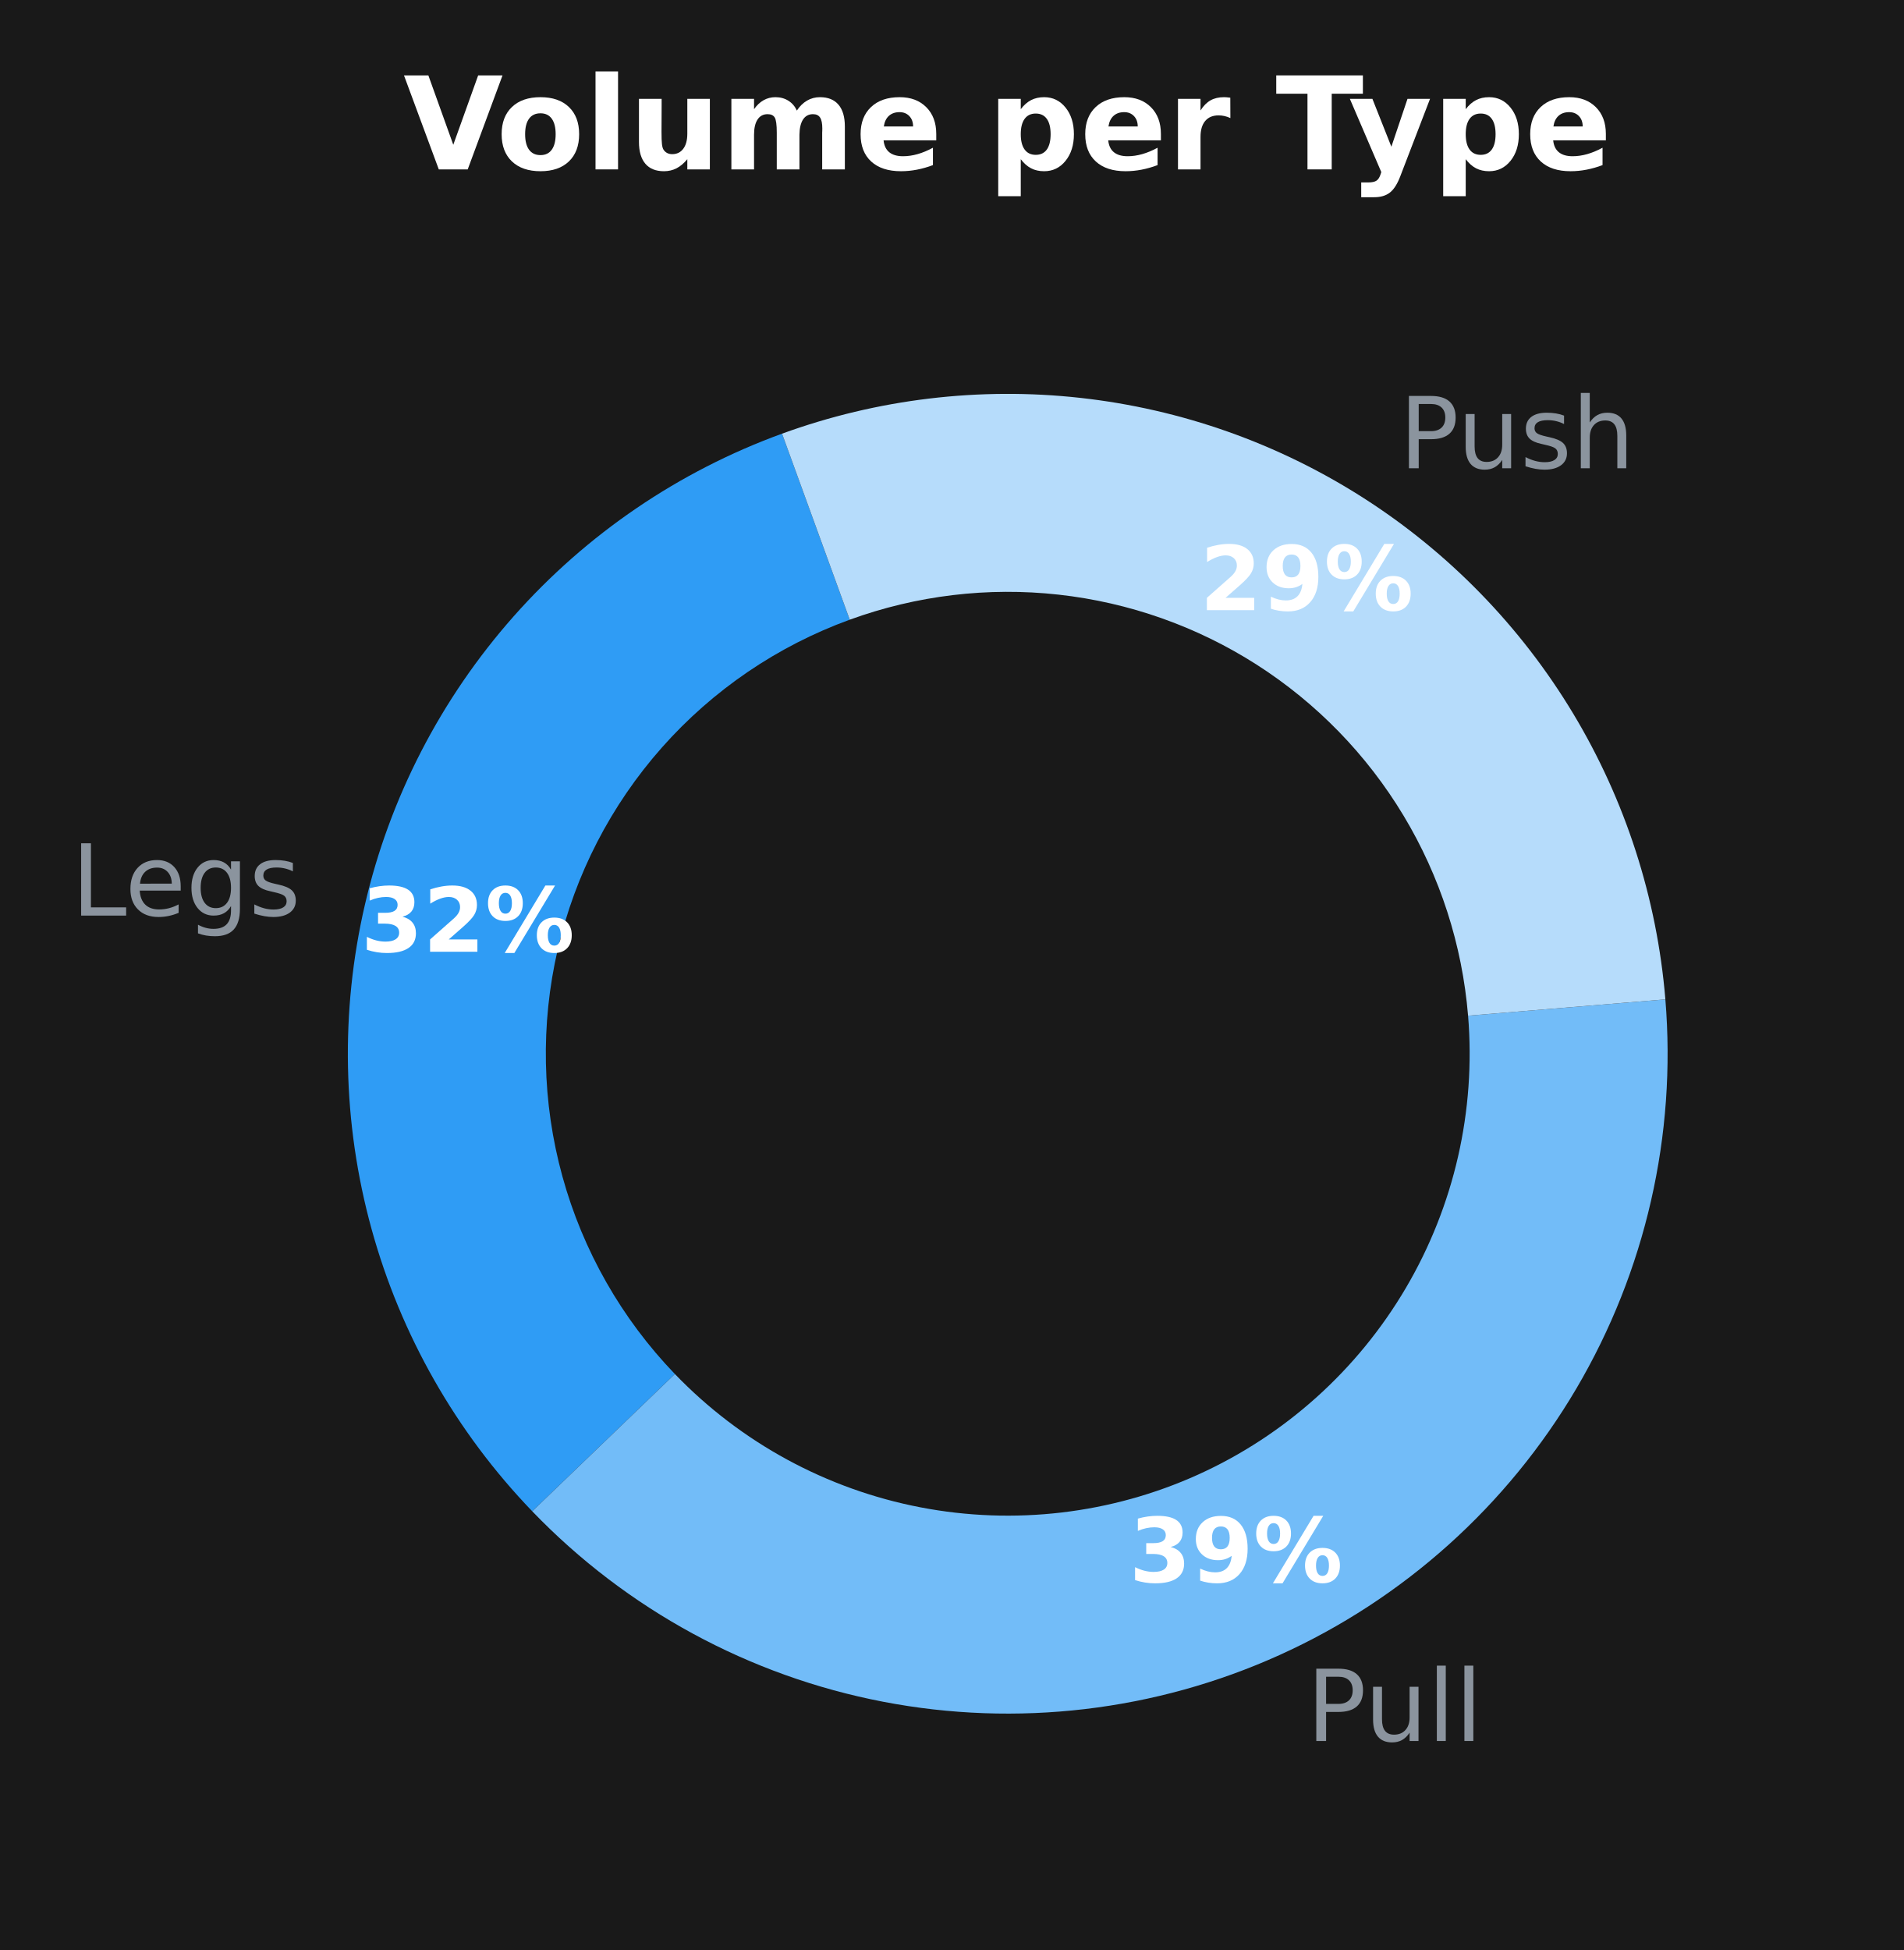
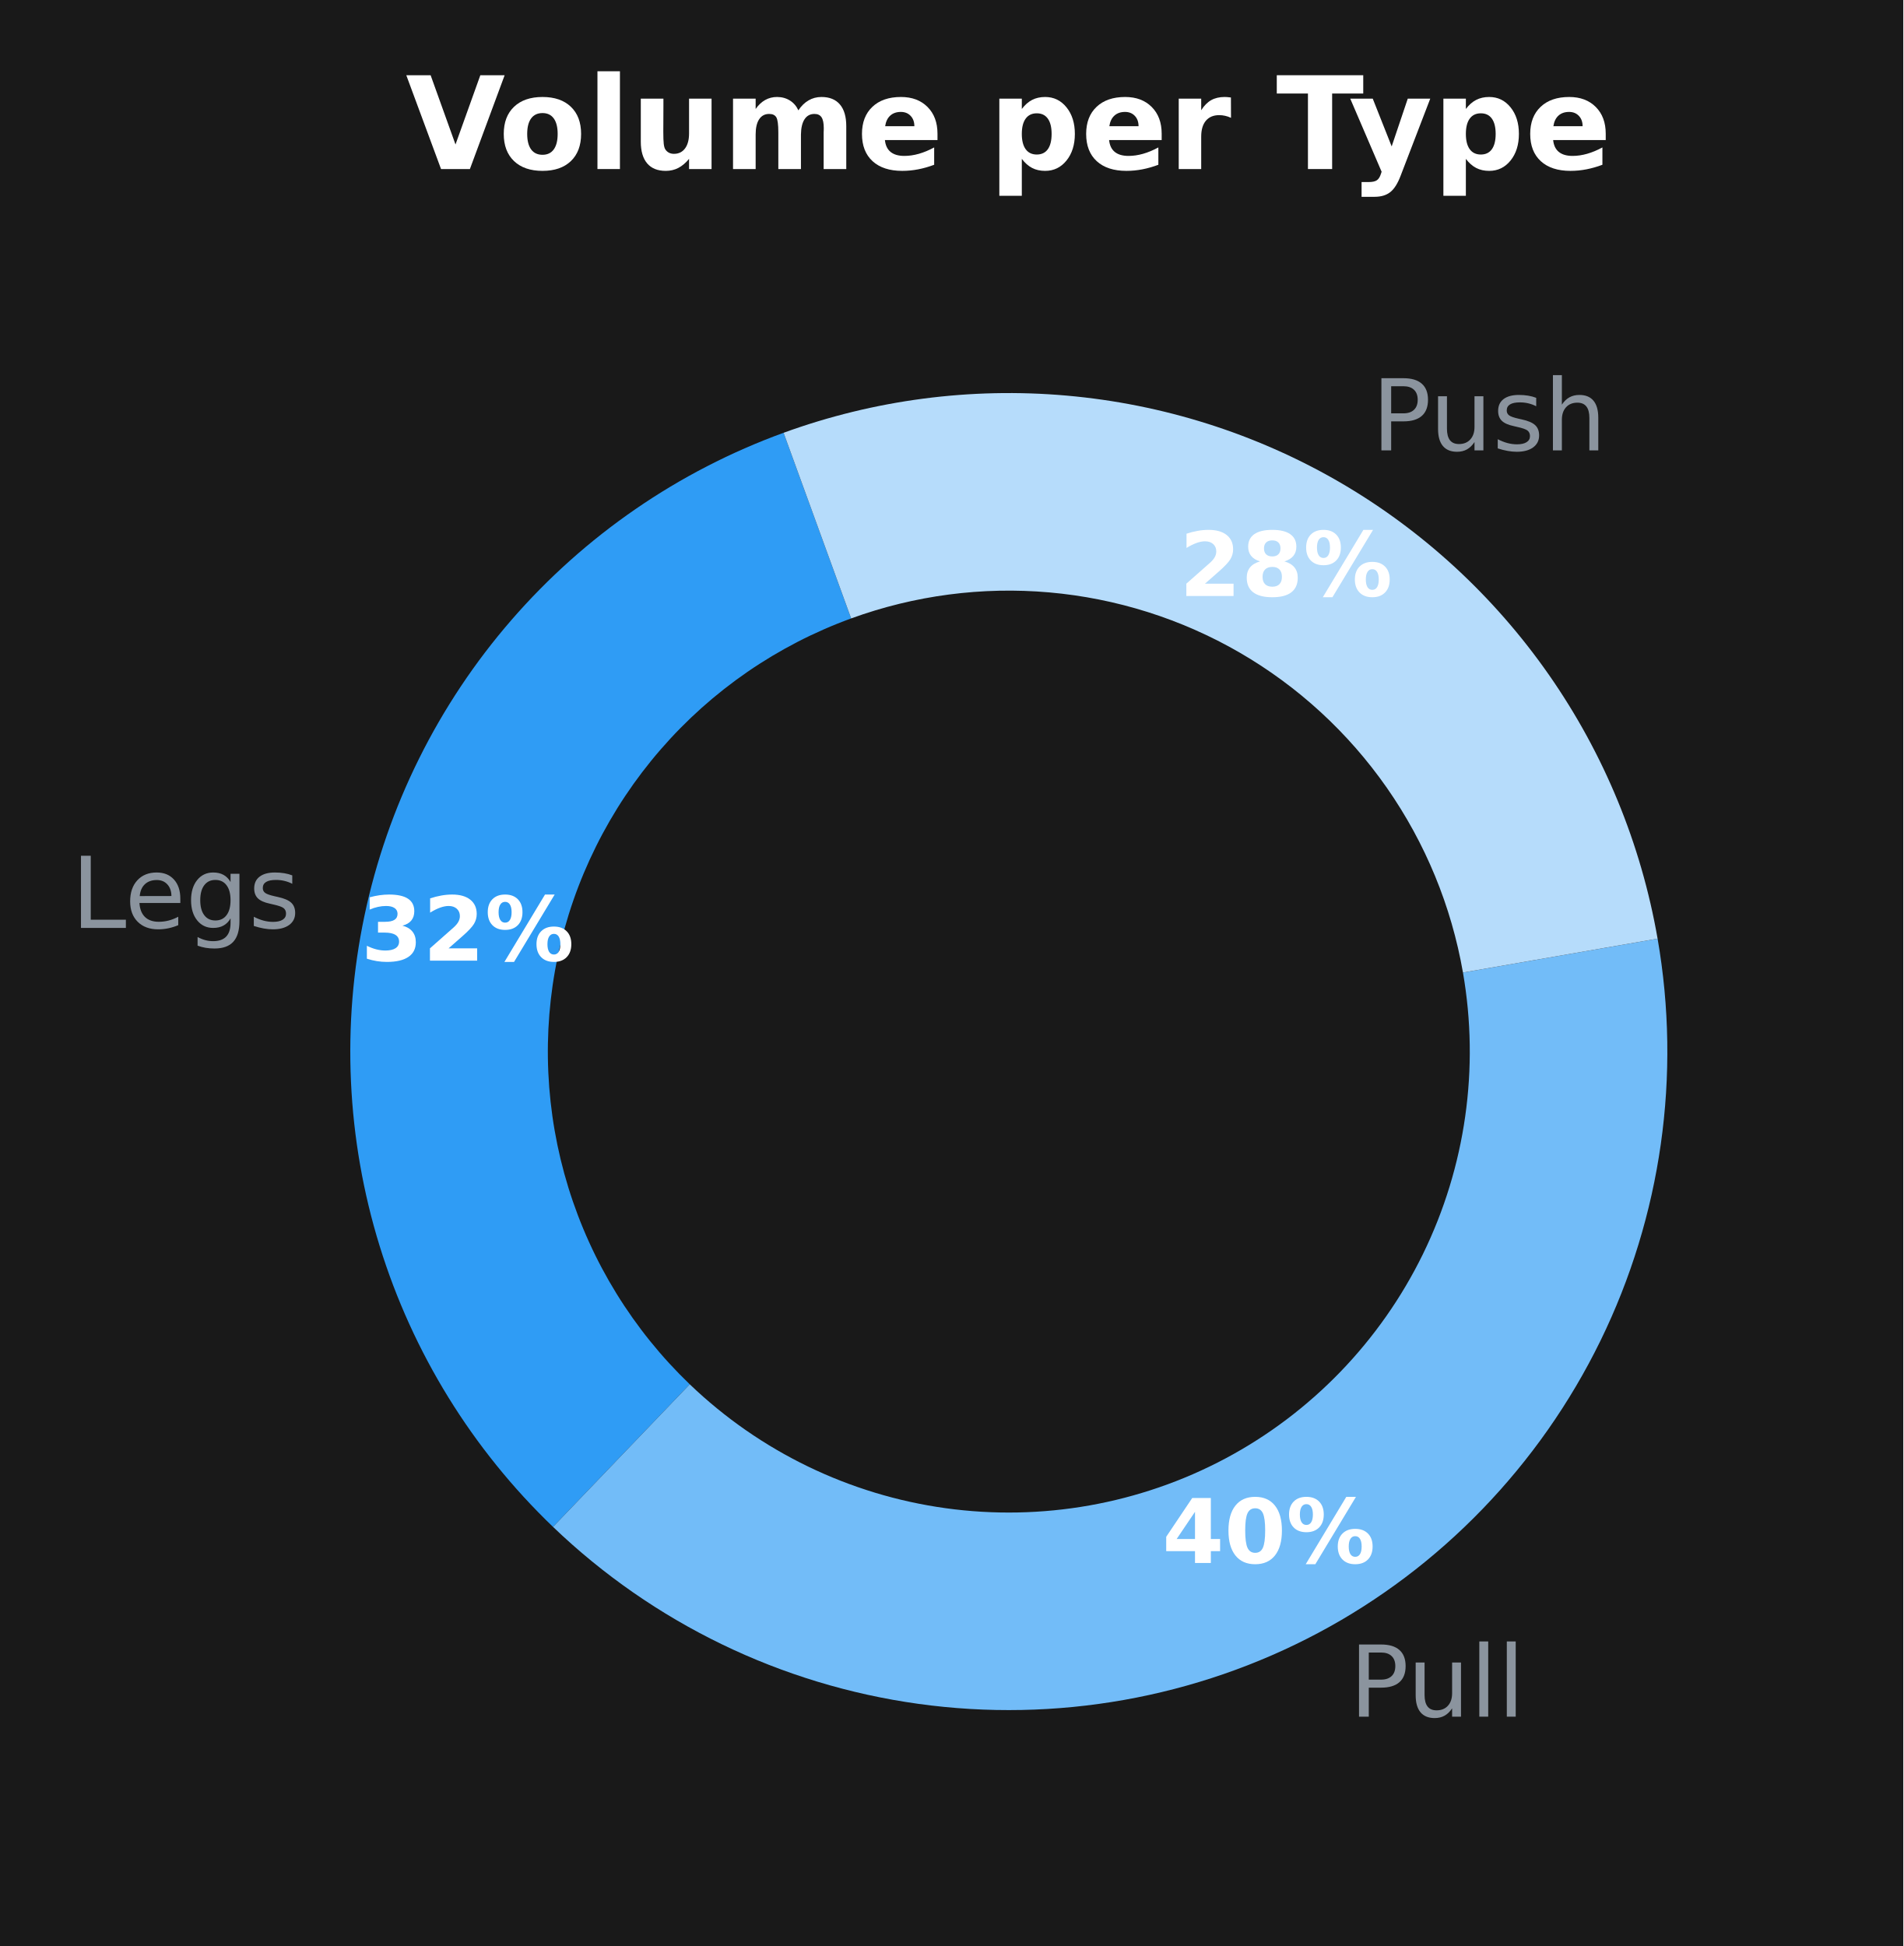
- <svg xmlns="http://www.w3.org/2000/svg" xmlns:xlink="http://www.w3.org/1999/xlink" width="191.958pt" height="196.598pt" viewBox="0 0 191.958 196.598" version="1.1">
+ <svg xmlns="http://www.w3.org/2000/svg" xmlns:xlink="http://www.w3.org/1999/xlink" width="192.276pt" height="196.598pt" viewBox="0 0 192.276 196.598" version="1.1">
  <defs>
    <style type="text/css">*{stroke-linejoin: round; stroke-linecap: butt}</style>
  </defs>
  <g id="figure_1">
    <g id="patch_1">
-       <path d="M 0 196.598  L 191.958 196.598  L 191.958 0  L 0 0  z " style="fill: #191919" />
+       <path d="M 0 196.598  L 192.276 196.598  L 192.276 0  L 0 0  z " style="fill: #191919" />
    </g>
    <g id="axes_1">
      <g id="patch_2">
-         <path d="M 78.844 43.722  C 68.435 47.511 59.135 53.84 51.791 62.133  C 44.448 70.426 39.29 80.423 36.789 91.214  C 34.287 102.005 34.52 113.252 37.466 123.931  C 40.412 134.609 45.979 144.384 53.659 152.366  L 68.041 138.528  C 62.665 132.94 58.768 126.098 56.706 118.623  C 54.644 111.148 54.481 103.275 56.232 95.721  C 57.983 88.168 61.593 81.17 66.733 75.364  C 71.874 69.559 78.384 65.129 85.67 62.477  z " style="fill: #2f9cf5" />
+         <path d="M 79.162 43.722  C 68.54 47.588 59.077 54.098 51.669 62.635  C 44.26 71.173 39.149 81.459 36.818 92.519  C 34.487 103.58 35.013 115.054 38.346 125.855  C 41.679 136.656 47.71 146.431 55.868 154.255  L 69.682 139.85  C 63.972 134.373 59.75 127.53 57.417 119.97  C 55.084 112.409 54.715 104.377 56.347 96.635  C 57.979 88.892 61.557 81.692 66.743 75.716  C 71.929 69.74 78.553 65.183 85.988 62.477  z " style="fill: #2f9cf5" />
      </g>
      <g id="patch_3">
-         <path d="M 53.659 152.366  C 63.181 162.262 75.538 168.971 89.024 171.567  C 102.509 174.163 116.473 172.52 128.988 166.866  C 141.504 161.212 151.966 151.819 158.932 139.984  C 165.898 128.149 169.032 114.442 167.9 100.756  L 148.009 102.4  C 148.802 111.981 146.608 121.575 141.732 129.86  C 136.856 138.145 129.532 144.72 120.771 148.678  C 112.011 152.635 102.236 153.785 92.796 151.968  C 83.356 150.151 74.706 145.455 68.041 138.528  z " style="fill: #72bcf8" />
+         <path d="M 55.868 154.255  C 65.983 163.955 78.91 170.216 92.793 172.137  C 106.675 174.059 120.816 171.546 133.187 164.959  C 145.557 158.371 155.535 148.04 161.688 135.448  C 167.842 122.856 169.862 108.636 167.458 94.829  L 147.795 98.252  C 149.478 107.917 148.064 117.871 143.757 126.685  C 139.449 135.499 132.465 142.731 123.805 147.342  C 115.146 151.954 105.247 153.713 95.53 152.368  C 85.812 151.022 76.763 146.64 69.682 139.85  z " style="fill: #72bcf8" />
      </g>
      <g id="patch_4">
-         <path d="M 167.9 100.756  C 167.057 90.559 163.873 80.694 158.597 71.928  C 153.321 63.163 146.093 55.732 137.477 50.214  C 128.862 44.697 119.088 41.24 108.92 40.114  C 98.751 38.988 88.458 40.223 78.844 43.722  L 85.67 62.477  C 92.4 60.027 99.605 59.163 106.723 59.951  C 113.841 60.739 120.683 63.159 126.714 67.021  C 132.744 70.884 137.804 76.086 141.497 82.221  C 145.191 88.357 147.419 95.263 148.009 102.4  z " style="fill: #b6dcfb" />
+         <path d="M 167.458 94.829  C 165.79 85.246 162.041 76.145 156.475 68.168  C 150.909 60.192 143.661 53.532 135.243 48.659  C 126.825 43.787 117.439 40.819 107.75 39.966  C 98.061 39.113 88.302 40.395 79.162 43.722  L 85.988 62.477  C 92.386 60.148 99.218 59.251 106 59.848  C 112.782 60.445 119.352 62.522 125.245 65.933  C 131.137 69.344 136.211 74.006 140.107 79.589  C 144.003 85.173 146.628 91.544 147.795 98.252  z " style="fill: #b6dcfb" />
      </g>
      <g id="matplotlib.axis_1" />
      <g id="matplotlib.axis_2" />
      <g id="text_1">
-         <g style="fill: #8b949e" transform="translate(7.2 92.3097) scale(0.1 -0.1)">
+         <g style="fill: #8b949e" transform="translate(7.2 93.74491) scale(0.1 -0.1)">
          <defs>
            <path id="DejaVuSans-2f" d="M 628 4666  L 1259 4666  L 1259 531  L 3531 531  L 3531 0  L 628 0  L 628 4666  z " transform="scale(0.015625)" />
            <path id="DejaVuSans-48" d="M 3597 1894  L 3597 1613  L 953 1613  Q 991 1019 1311 708  Q 1631 397 2203 397  Q 2534 397 2845 478  Q 3156 559 3463 722  L 3463 178  Q 3153 47 2828 -22  Q 2503 -91 2169 -91  Q 1331 -91 842 396  Q 353 884 353 1716  Q 353 2575 817 3079  Q 1281 3584 2069 3584  Q 2775 3584 3186 3129  Q 3597 2675 3597 1894  z M 3022 2063  Q 3016 2534 2758 2815  Q 2500 3097 2075 3097  Q 1594 3097 1305 2825  Q 1016 2553 972 2059  L 3022 2063  z " transform="scale(0.015625)" />
            <path id="DejaVuSans-4a" d="M 2906 1791  Q 2906 2416 2648 2759  Q 2391 3103 1925 3103  Q 1463 3103 1205 2759  Q 947 2416 947 1791  Q 947 1169 1205 825  Q 1463 481 1925 481  Q 2391 481 2648 825  Q 2906 1169 2906 1791  z M 3481 434  Q 3481 -459 3084 -895  Q 2688 -1331 1869 -1331  Q 1566 -1331 1297 -1286  Q 1028 -1241 775 -1147  L 775 -588  Q 1028 -725 1275 -790  Q 1522 -856 1778 -856  Q 2344 -856 2625 -561  Q 2906 -266 2906 331  L 2906 616  Q 2728 306 2450 153  Q 2172 0 1784 0  Q 1141 0 747 490  Q 353 981 353 1791  Q 353 2603 747 3093  Q 1141 3584 1784 3584  Q 2172 3584 2450 3431  Q 2728 3278 2906 2969  L 2906 3500  L 3481 3500  L 3481 434  z " transform="scale(0.015625)" />
            <path id="DejaVuSans-56" d="M 2834 3397  L 2834 2853  Q 2591 2978 2328 3040  Q 2066 3103 1784 3103  Q 1356 3103 1142 2972  Q 928 2841 928 2578  Q 928 2378 1081 2264  Q 1234 2150 1697 2047  L 1894 2003  Q 2506 1872 2764 1633  Q 3022 1394 3022 966  Q 3022 478 2636 193  Q 2250 -91 1575 -91  Q 1294 -91 989 -36  Q 684 19 347 128  L 347 722  Q 666 556 975 473  Q 1284 391 1588 391  Q 1994 391 2212 530  Q 2431 669 2431 922  Q 2431 1156 2273 1281  Q 2116 1406 1581 1522  L 1381 1569  Q 847 1681 609 1914  Q 372 2147 372 2553  Q 372 3047 722 3315  Q 1072 3584 1716 3584  Q 2034 3584 2315 3537  Q 2597 3491 2834 3397  z " transform="scale(0.015625)" />
          </defs>
          <use xlink:href="#DejaVuSans-2f" />
          <use xlink:href="#DejaVuSans-48" transform="translate(53.96875 0)" />
          <use xlink:href="#DejaVuSans-4a" transform="translate(115.5 0)" />
          <use xlink:href="#DejaVuSans-56" transform="translate(178.9844 0)" />
        </g>
      </g>
      <g id="text_2">
-         <g style="fill: #8b949e" transform="translate(131.7274 175.5268) scale(0.1 -0.1)">
+         <g style="fill: #8b949e" transform="translate(136.3138 173.4287) scale(0.1 -0.1)">
          <defs>
            <path id="DejaVuSans-33" d="M 1259 4147  L 1259 2394  L 2053 2394  Q 2494 2394 2734 2622  Q 2975 2850 2975 3272  Q 2975 3691 2734 3919  Q 2494 4147 2053 4147  L 1259 4147  z M 628 4666  L 2053 4666  Q 2838 4666 3239 4311  Q 3641 3956 3641 3272  Q 3641 2581 3239 2228  Q 2838 1875 2053 1875  L 1259 1875  L 1259 0  L 628 0  L 628 4666  z " transform="scale(0.015625)" />
            <path id="DejaVuSans-58" d="M 544 1381  L 544 3500  L 1119 3500  L 1119 1403  Q 1119 906 1312 657  Q 1506 409 1894 409  Q 2359 409 2629 706  Q 2900 1003 2900 1516  L 2900 3500  L 3475 3500  L 3475 0  L 2900 0  L 2900 538  Q 2691 219 2414 64  Q 2138 -91 1772 -91  Q 1169 -91 856 284  Q 544 659 544 1381  z M 1991 3584  L 1991 3584  z " transform="scale(0.015625)" />
            <path id="DejaVuSans-4f" d="M 603 4863  L 1178 4863  L 1178 0  L 603 0  L 603 4863  z " transform="scale(0.015625)" />
          </defs>
          <use xlink:href="#DejaVuSans-33" />
          <use xlink:href="#DejaVuSans-58" transform="translate(58.54688 0)" />
          <use xlink:href="#DejaVuSans-4f" transform="translate(121.9219 0)" />
          <use xlink:href="#DejaVuSans-4f" transform="translate(149.7031 0)" />
        </g>
      </g>
      <g id="text_3">
-         <g style="fill: #8b949e" transform="translate(141.0652 47.2098) scale(0.1 -0.1)">
+         <g style="fill: #8b949e" transform="translate(138.5754 45.49961) scale(0.1 -0.1)">
          <defs>
            <path id="DejaVuSans-4b" d="M 3513 2113  L 3513 0  L 2938 0  L 2938 2094  Q 2938 2591 2744 2837  Q 2550 3084 2163 3084  Q 1697 3084 1428 2787  Q 1159 2491 1159 1978  L 1159 0  L 581 0  L 581 4863  L 1159 4863  L 1159 2956  Q 1366 3272 1645 3428  Q 1925 3584 2291 3584  Q 2894 3584 3203 3211  Q 3513 2838 3513 2113  z " transform="scale(0.015625)" />
          </defs>
          <use xlink:href="#DejaVuSans-33" />
          <use xlink:href="#DejaVuSans-58" transform="translate(58.54688 0)" />
          <use xlink:href="#DejaVuSans-56" transform="translate(121.9219 0)" />
          <use xlink:href="#DejaVuSans-4b" transform="translate(174.0156 0)" />
        </g>
      </g>
      <g id="text_4">
-         <g style="fill: #ffffff" transform="translate(36.3871 95.95606) scale(0.09 -0.09)">
+         <g style="fill: #ffffff" transform="translate(36.46216 97.05204) scale(0.09 -0.09)">
          <defs>
            <path id="DejaVuSans-Bold-16" d="M 2981 2516  Q 3453 2394 3698 2092  Q 3944 1791 3944 1325  Q 3944 631 3412 270  Q 2881 -91 1863 -91  Q 1503 -91 1142 -33  Q 781 25 428 141  L 428 1069  Q 766 900 1098 814  Q 1431 728 1753 728  Q 2231 728 2486 893  Q 2741 1059 2741 1369  Q 2741 1688 2480 1852  Q 2219 2016 1709 2016  L 1228 2016  L 1228 2791  L 1734 2791  Q 2188 2791 2409 2933  Q 2631 3075 2631 3366  Q 2631 3634 2415 3781  Q 2200 3928 1806 3928  Q 1516 3928 1219 3862  Q 922 3797 628 3669  L 628 4550  Q 984 4650 1334 4700  Q 1684 4750 2022 4750  Q 2931 4750 3382 4451  Q 3834 4153 3834 3553  Q 3834 3144 3618 2883  Q 3403 2622 2981 2516  z " transform="scale(0.015625)" />
            <path id="DejaVuSans-Bold-15" d="M 1844 884  L 3897 884  L 3897 0  L 506 0  L 506 884  L 2209 2388  Q 2438 2594 2547 2791  Q 2656 2988 2656 3200  Q 2656 3528 2436 3728  Q 2216 3928 1850 3928  Q 1569 3928 1234 3808  Q 900 3688 519 3450  L 519 4475  Q 925 4609 1322 4679  Q 1719 4750 2100 4750  Q 2938 4750 3402 4381  Q 3866 4013 3866 3353  Q 3866 2972 3669 2642  Q 3472 2313 2841 1759  L 1844 884  z " transform="scale(0.015625)" />
            <path id="DejaVuSans-Bold-8" d="M 4959 1925  Q 4738 1925 4616 1733  Q 4494 1541 4494 1184  Q 4494 825 4614 633  Q 4734 441 4959 441  Q 5184 441 5303 633  Q 5422 825 5422 1184  Q 5422 1541 5301 1733  Q 5181 1925 4959 1925  z M 4959 2450  Q 5541 2450 5875 2112  Q 6209 1775 6209 1184  Q 6209 594 5875 251  Q 5541 -91 4959 -91  Q 4378 -91 4042 251  Q 3706 594 3706 1184  Q 3706 1772 4042 2111  Q 4378 2450 4959 2450  z M 2094 -91  L 1403 -91  L 4319 4750  L 5013 4750  L 2094 -91  z M 1453 4750  Q 2034 4750 2367 4411  Q 2700 4072 2700 3481  Q 2700 2891 2367 2550  Q 2034 2209 1453 2209  Q 872 2209 539 2550  Q 206 2891 206 3481  Q 206 4072 539 4411  Q 872 4750 1453 4750  z M 1453 4225  Q 1228 4225 1106 4031  Q 984 3838 984 3481  Q 984 3122 1106 2926  Q 1228 2731 1453 2731  Q 1678 2731 1798 2926  Q 1919 3122 1919 3481  Q 1919 3838 1797 4031  Q 1675 4225 1453 4225  z " transform="scale(0.015625)" />
          </defs>
          <use xlink:href="#DejaVuSans-Bold-16" />
          <use xlink:href="#DejaVuSans-Bold-15" transform="translate(69.57812 0)" />
          <use xlink:href="#DejaVuSans-Bold-8" transform="translate(139.1562 0)" />
        </g>
      </g>
      <g id="text_5">
-         <g style="fill: #ffffff" transform="translate(113.8348 159.5034) scale(0.09 -0.09)">
+         <g style="fill: #ffffff" transform="translate(117.4121 157.9011) scale(0.09 -0.09)">
          <defs>
-             <path id="DejaVuSans-Bold-1c" d="M 641 103  L 641 966  Q 928 831 1190 764  Q 1453 697 1709 697  Q 2247 697 2547 995  Q 2847 1294 2900 1881  Q 2688 1725 2447 1647  Q 2206 1569 1925 1569  Q 1209 1569 770 1986  Q 331 2403 331 3084  Q 331 3838 820 4291  Q 1309 4744 2131 4744  Q 3044 4744 3544 4128  Q 4044 3513 4044 2388  Q 4044 1231 3459 570  Q 2875 -91 1856 -91  Q 1528 -91 1228 -42  Q 928 6 641 103  z M 2125 2350  Q 2441 2350 2600 2554  Q 2759 2759 2759 3169  Q 2759 3575 2600 3781  Q 2441 3988 2125 3988  Q 1809 3988 1650 3781  Q 1491 3575 1491 3169  Q 1491 2759 1650 2554  Q 1809 2350 2125 2350  z " transform="scale(0.015625)" />
+             <path id="DejaVuSans-Bold-17" d="M 2356 3675  L 1038 1722  L 2356 1722  L 2356 3675  z M 2156 4666  L 3494 4666  L 3494 1722  L 4159 1722  L 4159 850  L 3494 850  L 3494 0  L 2356 0  L 2356 850  L 288 850  L 288 1881  L 2156 4666  z " transform="scale(0.015625)" />
+             <path id="DejaVuSans-Bold-13" d="M 2944 2338  Q 2944 3213 2780 3570  Q 2616 3928 2228 3928  Q 1841 3928 1675 3570  Q 1509 3213 1509 2338  Q 1509 1453 1675 1090  Q 1841 728 2228 728  Q 2613 728 2778 1090  Q 2944 1453 2944 2338  z M 4147 2328  Q 4147 1169 3647 539  Q 3147 -91 2228 -91  Q 1306 -91 806 539  Q 306 1169 306 2328  Q 306 3491 806 4120  Q 1306 4750 2228 4750  Q 3147 4750 3647 4120  Q 4147 3491 4147 2328  z " transform="scale(0.015625)" />
          </defs>
-           <use xlink:href="#DejaVuSans-Bold-16" />
-           <use xlink:href="#DejaVuSans-Bold-1c" transform="translate(69.57812 0)" />
+           <use xlink:href="#DejaVuSans-Bold-17" />
+           <use xlink:href="#DejaVuSans-Bold-13" transform="translate(69.57812 0)" />
          <use xlink:href="#DejaVuSans-Bold-8" transform="translate(139.1562 0)" />
        </g>
      </g>
      <g id="text_6">
-         <g style="fill: #ffffff" transform="translate(120.9654 61.51584) scale(0.09 -0.09)">
+         <g style="fill: #ffffff" transform="translate(119.1392 60.20988) scale(0.09 -0.09)">
+           <defs>
+             <path id="DejaVuSans-Bold-1b" d="M 2228 2088  Q 1891 2088 1709 1903  Q 1528 1719 1528 1375  Q 1528 1031 1709 848  Q 1891 666 2228 666  Q 2563 666 2741 848  Q 2919 1031 2919 1375  Q 2919 1722 2741 1905  Q 2563 2088 2228 2088  z M 1350 2484  Q 925 2613 709 2878  Q 494 3144 494 3541  Q 494 4131 934 4440  Q 1375 4750 2228 4750  Q 3075 4750 3515 4442  Q 3956 4134 3956 3541  Q 3956 3144 3739 2878  Q 3522 2613 3097 2484  Q 3572 2353 3814 2058  Q 4056 1763 4056 1313  Q 4056 619 3595 264  Q 3134 -91 2228 -91  Q 1319 -91 855 264  Q 391 619 391 1313  Q 391 1763 633 2058  Q 875 2353 1350 2484  z M 1631 3419  Q 1631 3141 1786 2991  Q 1941 2841 2228 2841  Q 2509 2841 2662 2991  Q 2816 3141 2816 3419  Q 2816 3697 2662 3845  Q 2509 3994 2228 3994  Q 1941 3994 1786 3844  Q 1631 3694 1631 3419  z " transform="scale(0.015625)" />
+           </defs>
          <use xlink:href="#DejaVuSans-Bold-15" />
-           <use xlink:href="#DejaVuSans-Bold-1c" transform="translate(69.57812 0)" />
+           <use xlink:href="#DejaVuSans-Bold-1b" transform="translate(69.57812 0)" />
          <use xlink:href="#DejaVuSans-Bold-8" transform="translate(139.1562 0)" />
        </g>
      </g>
      <g id="text_7">
-         <g style="fill: #ffffff" transform="translate(40.66581 17.07797) scale(0.13 -0.13)">
+         <g style="fill: #ffffff" transform="translate(40.98335 17.07797) scale(0.13 -0.13)">
          <defs>
            <path id="DejaVuSans-Bold-39" d="M 31 4666  L 1241 4666  L 2478 1222  L 3713 4666  L 4922 4666  L 3194 0  L 1759 0  L 31 4666  z " transform="scale(0.015625)" />
            <path id="DejaVuSans-Bold-52" d="M 2203 2784  Q 1831 2784 1636 2517  Q 1441 2250 1441 1747  Q 1441 1244 1636 976  Q 1831 709 2203 709  Q 2569 709 2762 976  Q 2956 1244 2956 1747  Q 2956 2250 2762 2517  Q 2569 2784 2203 2784  z M 2203 3584  Q 3106 3584 3614 3096  Q 4122 2609 4122 1747  Q 4122 884 3614 396  Q 3106 -91 2203 -91  Q 1297 -91 786 396  Q 275 884 275 1747  Q 275 2609 786 3096  Q 1297 3584 2203 3584  z " transform="scale(0.015625)" />
            <path id="DejaVuSans-Bold-4f" d="M 538 4863  L 1656 4863  L 1656 0  L 538 0  L 538 4863  z " transform="scale(0.015625)" />
            <path id="DejaVuSans-Bold-58" d="M 500 1363  L 500 3500  L 1625 3500  L 1625 3150  Q 1625 2866 1622 2436  Q 1619 2006 1619 1863  Q 1619 1441 1641 1255  Q 1663 1069 1716 984  Q 1784 875 1895 815  Q 2006 756 2150 756  Q 2500 756 2700 1025  Q 2900 1294 2900 1772  L 2900 3500  L 4019 3500  L 4019 0  L 2900 0  L 2900 506  Q 2647 200 2364 54  Q 2081 -91 1741 -91  Q 1134 -91 817 281  Q 500 653 500 1363  z " transform="scale(0.015625)" />
            <path id="DejaVuSans-Bold-50" d="M 3781 2919  Q 3994 3244 4286 3414  Q 4578 3584 4928 3584  Q 5531 3584 5847 3212  Q 6163 2841 6163 2131  L 6163 0  L 5038 0  L 5038 1825  Q 5041 1866 5042 1909  Q 5044 1953 5044 2034  Q 5044 2406 4934 2573  Q 4825 2741 4581 2741  Q 4263 2741 4089 2478  Q 3916 2216 3909 1719  L 3909 0  L 2784 0  L 2784 1825  Q 2784 2406 2684 2573  Q 2584 2741 2328 2741  Q 2006 2741 1831 2477  Q 1656 2213 1656 1722  L 1656 0  L 531 0  L 531 3500  L 1656 3500  L 1656 2988  Q 1863 3284 2130 3434  Q 2397 3584 2719 3584  Q 3081 3584 3359 3409  Q 3638 3234 3781 2919  z " transform="scale(0.015625)" />
            <path id="DejaVuSans-Bold-48" d="M 4031 1759  L 4031 1441  L 1416 1441  Q 1456 1047 1700 850  Q 1944 653 2381 653  Q 2734 653 3104 758  Q 3475 863 3866 1075  L 3866 213  Q 3469 63 3072 -14  Q 2675 -91 2278 -91  Q 1328 -91 801 392  Q 275 875 275 1747  Q 275 2603 792 3093  Q 1309 3584 2216 3584  Q 3041 3584 3536 3087  Q 4031 2591 4031 1759  z M 2881 2131  Q 2881 2450 2695 2645  Q 2509 2841 2209 2841  Q 1884 2841 1681 2658  Q 1478 2475 1428 2131  L 2881 2131  z " transform="scale(0.015625)" />
            <path id="DejaVuSans-Bold-3" transform="scale(0.015625)" />
            <path id="DejaVuSans-Bold-53" d="M 1656 506  L 1656 -1331  L 538 -1331  L 538 3500  L 1656 3500  L 1656 2988  Q 1888 3294 2169 3439  Q 2450 3584 2816 3584  Q 3463 3584 3878 3070  Q 4294 2556 4294 1747  Q 4294 938 3878 423  Q 3463 -91 2816 -91  Q 2450 -91 2169 54  Q 1888 200 1656 506  z M 2400 2772  Q 2041 2772 1848 2508  Q 1656 2244 1656 1747  Q 1656 1250 1848 986  Q 2041 722 2400 722  Q 2759 722 2948 984  Q 3138 1247 3138 1747  Q 3138 2247 2948 2509  Q 2759 2772 2400 2772  z " transform="scale(0.015625)" />
            <path id="DejaVuSans-Bold-55" d="M 3138 2547  Q 2991 2616 2845 2648  Q 2700 2681 2553 2681  Q 2122 2681 1889 2404  Q 1656 2128 1656 1613  L 1656 0  L 538 0  L 538 3500  L 1656 3500  L 1656 2925  Q 1872 3269 2151 3426  Q 2431 3584 2822 3584  Q 2878 3584 2943 3579  Q 3009 3575 3134 3559  L 3138 2547  z " transform="scale(0.015625)" />
            <path id="DejaVuSans-Bold-37" d="M 31 4666  L 4331 4666  L 4331 3756  L 2784 3756  L 2784 0  L 1581 0  L 1581 3756  L 31 3756  L 31 4666  z " transform="scale(0.015625)" />
            <path id="DejaVuSans-Bold-5c" d="M 78 3500  L 1197 3500  L 2138 1125  L 2938 3500  L 4056 3500  L 2584 -331  Q 2363 -916 2067 -1148  Q 1772 -1381 1288 -1381  L 641 -1381  L 641 -647  L 991 -647  Q 1275 -647 1404 -556  Q 1534 -466 1606 -231  L 1638 -134  L 78 3500  z " transform="scale(0.015625)" />
          </defs>
          <use xlink:href="#DejaVuSans-Bold-39" />
          <use xlink:href="#DejaVuSans-Bold-52" transform="translate(71.92188 0)" />
          <use xlink:href="#DejaVuSans-Bold-4f" transform="translate(140.625 0)" />
          <use xlink:href="#DejaVuSans-Bold-58" transform="translate(174.9062 0)" />
          <use xlink:href="#DejaVuSans-Bold-50" transform="translate(246.0938 0)" />
          <use xlink:href="#DejaVuSans-Bold-48" transform="translate(350.2969 0)" />
          <use xlink:href="#DejaVuSans-Bold-3" transform="translate(418.125 0)" />
          <use xlink:href="#DejaVuSans-Bold-53" transform="translate(452.9375 0)" />
          <use xlink:href="#DejaVuSans-Bold-48" transform="translate(524.5156 0)" />
          <use xlink:href="#DejaVuSans-Bold-55" transform="translate(592.3438 0)" />
          <use xlink:href="#DejaVuSans-Bold-3" transform="translate(641.6562 0)" />
          <use xlink:href="#DejaVuSans-Bold-37" transform="translate(676.4688 0)" />
          <use xlink:href="#DejaVuSans-Bold-5c" transform="translate(732.8281 0)" />
          <use xlink:href="#DejaVuSans-Bold-53" transform="translate(798.0156 0)" />
          <use xlink:href="#DejaVuSans-Bold-48" transform="translate(869.5938 0)" />
        </g>
      </g>
    </g>
  </g>
</svg>
